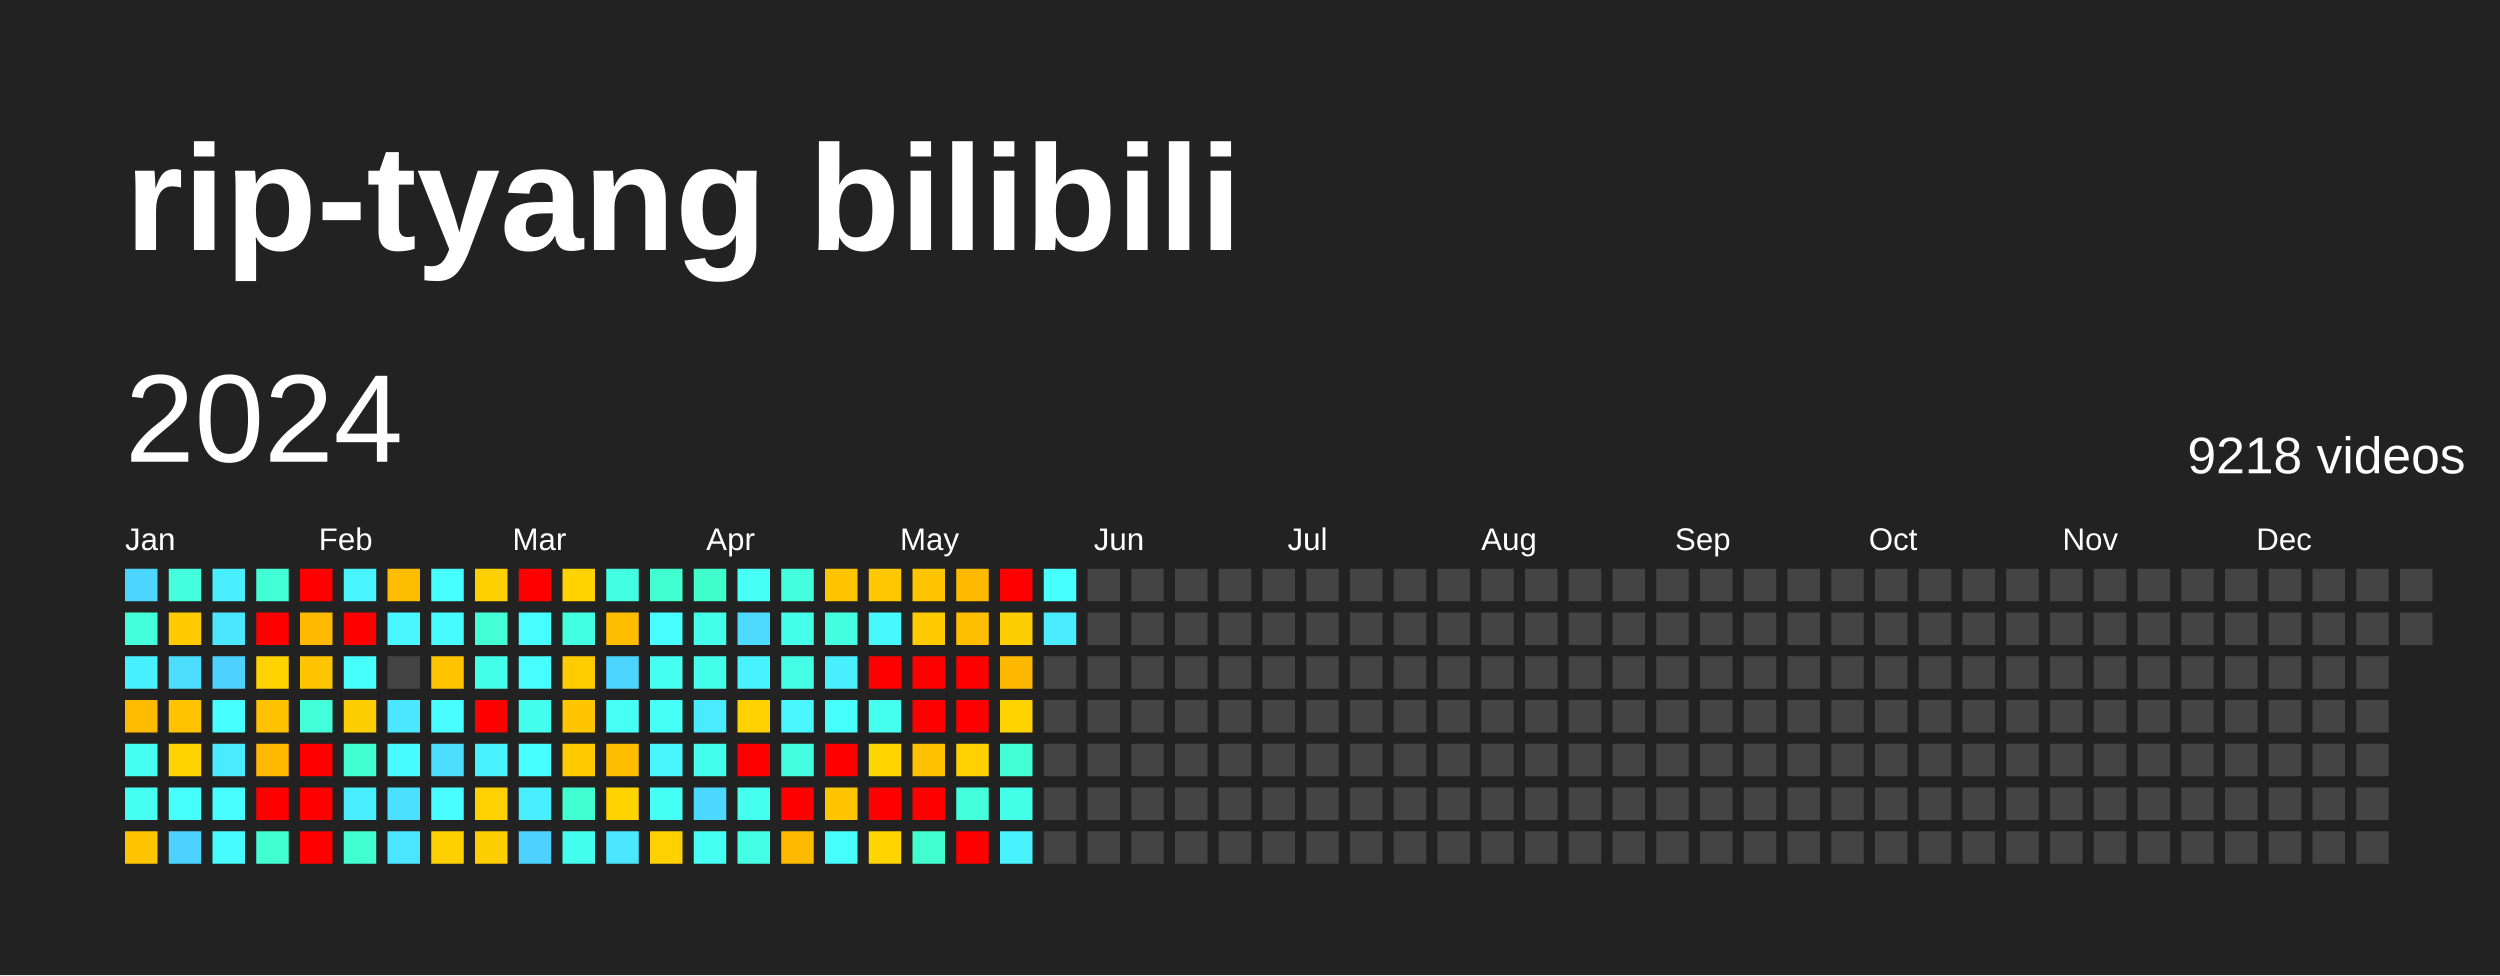
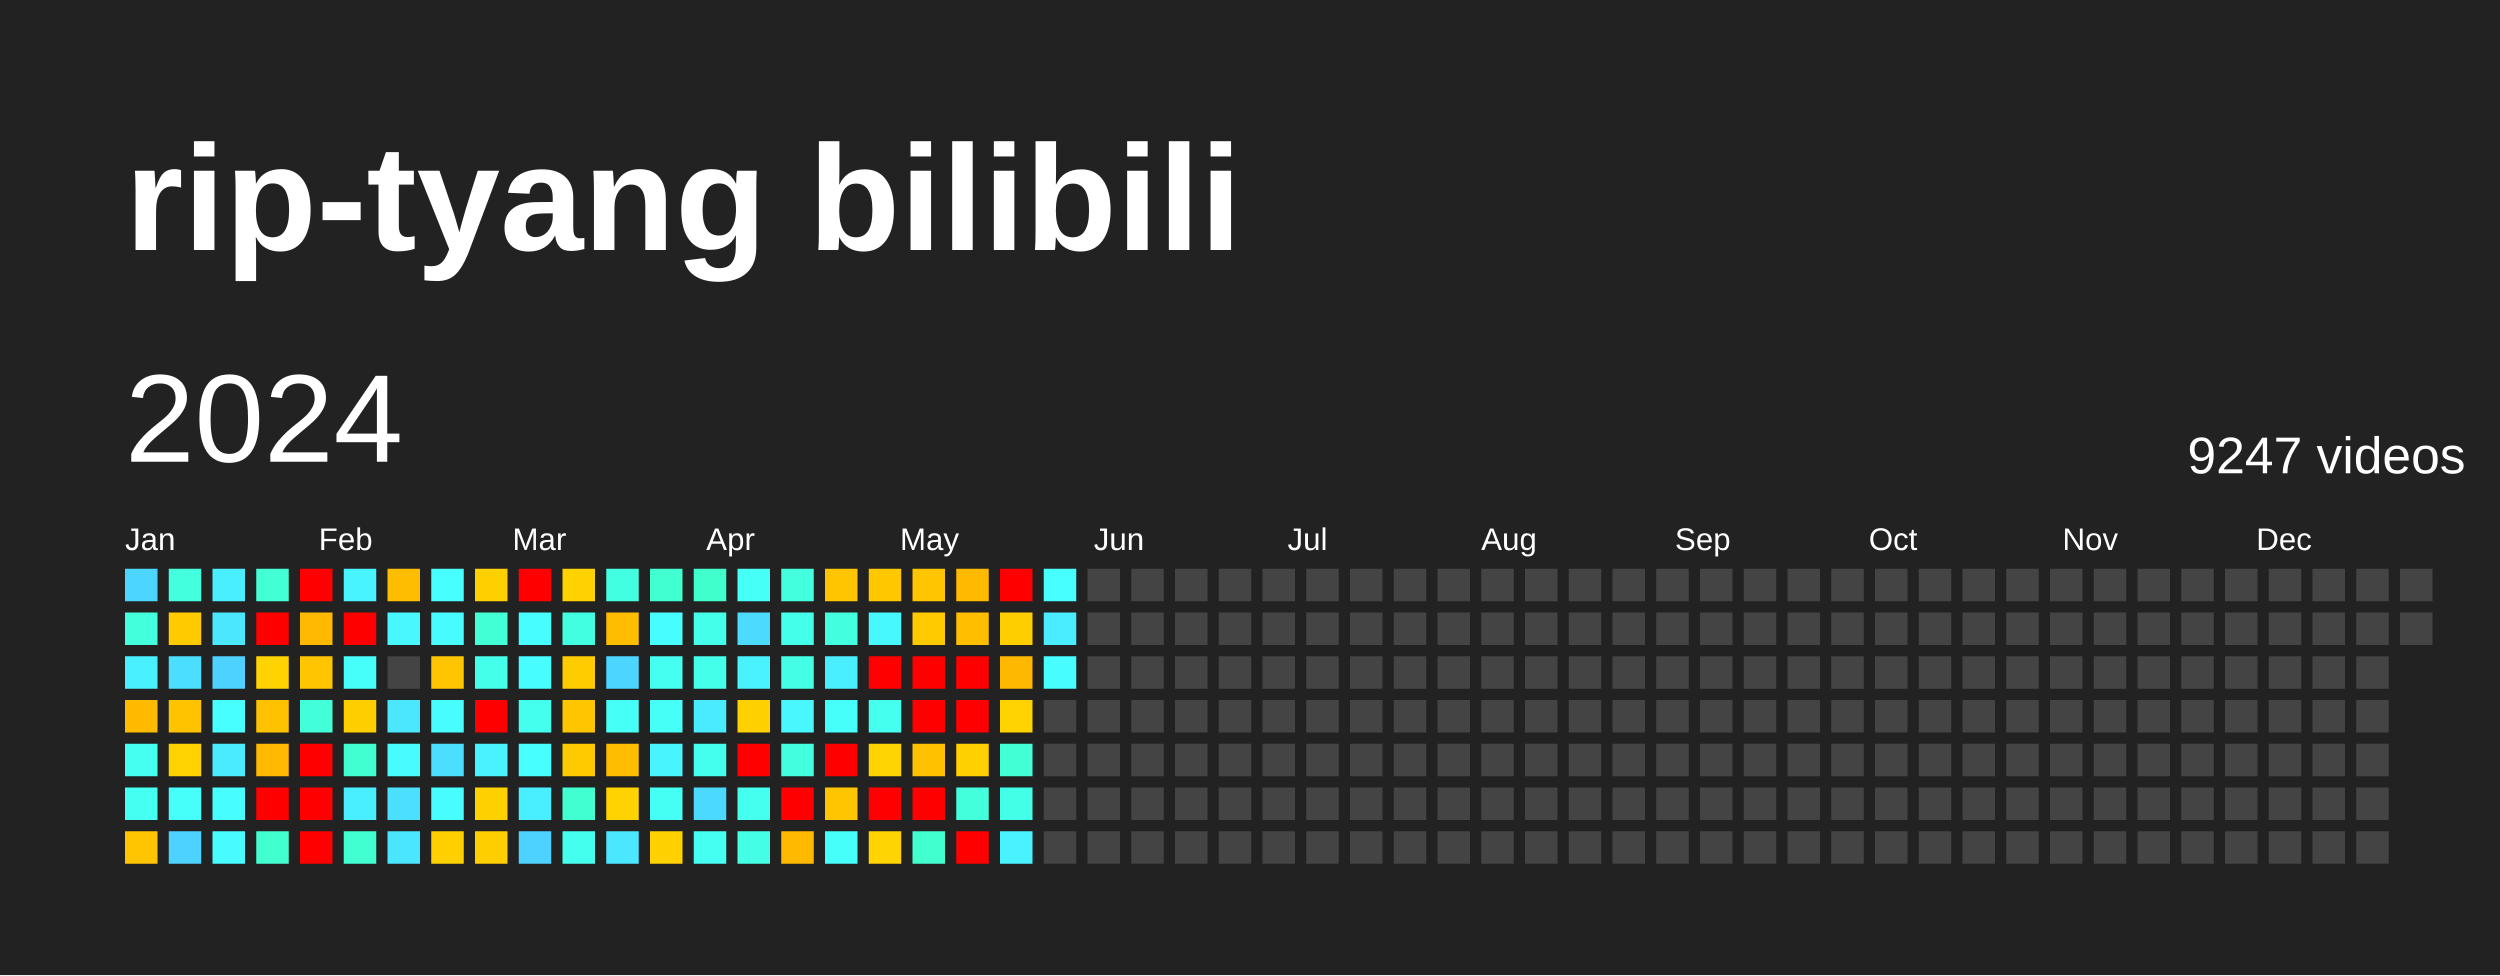
<svg xmlns="http://www.w3.org/2000/svg" baseProfile="full" height="78mm" version="1.1" viewBox="0,0,200,78" width="200mm">
  <defs />
  <rect fill="#222222" height="78" width="200" x="0" y="0" />
  <text fill="#FFFFFF" style="font-size:12px; font-family:Arial; font-weight:bold;" x="10" y="20">rip-tyang bilibili</text>
  <text dominant-baseline="hanging" fill="#FFFFFF" style="font-size:10.0px; font-family:Arial;" x="10" y="30">2024</text>
-   <text dominant-baseline="hanging" fill="#FFFFFF" style="font-size:4.125px; font-family:Arial;" x="175" y="35">9218 videos</text>
+   <text dominant-baseline="hanging" fill="#FFFFFF" style="font-size:4.125px; font-family:Arial;" x="175" y="35">9247 videos</text>
  <text fill="#FFFFFF" style="font-size:2.5px; font-family:Arial" x="10.0" y="44">Jan</text>
  <text fill="#FFFFFF" style="font-size:2.5px; font-family:Arial" x="25.5" y="44">Feb</text>
  <text fill="#FFFFFF" style="font-size:2.5px; font-family:Arial" x="41.0" y="44">Mar</text>
  <text fill="#FFFFFF" style="font-size:2.5px; font-family:Arial" x="56.5" y="44">Apr</text>
  <text fill="#FFFFFF" style="font-size:2.5px; font-family:Arial" x="72.0" y="44">May</text>
  <text fill="#FFFFFF" style="font-size:2.5px; font-family:Arial" x="87.5" y="44">Jun</text>
  <text fill="#FFFFFF" style="font-size:2.5px; font-family:Arial" x="103.0" y="44">Jul</text>
  <text fill="#FFFFFF" style="font-size:2.5px; font-family:Arial" x="118.5" y="44">Aug</text>
  <text fill="#FFFFFF" style="font-size:2.5px; font-family:Arial" x="134.0" y="44">Sep</text>
  <text fill="#FFFFFF" style="font-size:2.5px; font-family:Arial" x="149.5" y="44">Oct</text>
  <text fill="#FFFFFF" style="font-size:2.5px; font-family:Arial" x="165.0" y="44">Nov</text>
  <text fill="#FFFFFF" style="font-size:2.5px; font-family:Arial" x="180.5" y="44">Dec</text>
  <rect fill="#4cd6ff" height="2.6" width="2.6" x="10.0" y="45.5" />
  <rect fill="#43ffdb" height="2.6" width="2.6" x="10.0" y="49.0" />
  <rect fill="#49f0ff" height="2.6" width="2.6" x="10.0" y="52.5" />
  <rect fill="#ffbb00" height="2.6" width="2.6" x="10.0" y="56.0" />
  <rect fill="#45fff1" height="2.6" width="2.6" x="10.0" y="59.5" />
  <rect fill="#45fff3" height="2.6" width="2.6" x="10.0" y="63.0" />
  <rect fill="#ffc500" height="2.6" width="2.6" x="10.0" y="66.5" />
  <rect fill="#43ffdd" height="2.6" width="2.6" x="13.5" y="45.5" />
  <rect fill="#ffcb00" height="2.6" width="2.6" x="13.5" y="49.0" />
  <rect fill="#4bdeff" height="2.6" width="2.6" x="13.5" y="52.5" />
  <rect fill="#ffc300" height="2.6" width="2.6" x="13.5" y="56.0" />
  <rect fill="#ffd300" height="2.6" width="2.6" x="13.5" y="59.5" />
  <rect fill="#46fffb" height="2.6" width="2.6" x="13.5" y="63.0" />
  <rect fill="#4dd2ff" height="2.6" width="2.6" x="13.5" y="66.5" />
  <rect fill="#49efff" height="2.6" width="2.6" x="17.0" y="45.5" />
  <rect fill="#4ae7ff" height="2.6" width="2.6" x="17.0" y="49.0" />
  <rect fill="#4dd2ff" height="2.6" width="2.6" x="17.0" y="52.5" />
  <rect fill="#47fffe" height="2.6" width="2.6" x="17.0" y="56.0" />
  <rect fill="#4aeaff" height="2.6" width="2.6" x="17.0" y="59.5" />
  <rect fill="#47fdff" height="2.6" width="2.6" x="17.0" y="63.0" />
  <rect fill="#47fbff" height="2.6" width="2.6" x="17.0" y="66.5" />
  <rect fill="#42ffd6" height="2.6" width="2.6" x="20.5" y="45.5" />
  <rect fill="red" height="2.6" width="2.6" x="20.5" y="49.0" />
  <rect fill="#ffd300" height="2.6" width="2.6" x="20.5" y="52.5" />
  <rect fill="#ffc200" height="2.6" width="2.6" x="20.5" y="56.0" />
  <rect fill="#ffb900" height="2.6" width="2.6" x="20.5" y="59.5" />
  <rect fill="red" height="2.6" width="2.6" x="20.5" y="63.0" />
  <rect fill="#41ffce" height="2.6" width="2.6" x="20.5" y="66.5" />
  <rect fill="red" height="2.6" width="2.6" x="24.0" y="45.5" />
  <rect fill="#ffb900" height="2.6" width="2.6" x="24.0" y="49.0" />
  <rect fill="#ffc600" height="2.6" width="2.6" x="24.0" y="52.5" />
  <rect fill="#42ffda" height="2.6" width="2.6" x="24.0" y="56.0" />
  <rect fill="red" height="2.6" width="2.6" x="24.0" y="59.5" />
  <rect fill="red" height="2.6" width="2.6" x="24.0" y="63.0" />
  <rect fill="red" height="2.6" width="2.6" x="24.0" y="66.5" />
  <rect fill="#48f4ff" height="2.6" width="2.6" x="27.5" y="45.5" />
  <rect fill="red" height="2.6" width="2.6" x="27.5" y="49.0" />
  <rect fill="#46fffb" height="2.6" width="2.6" x="27.5" y="52.5" />
  <rect fill="#ffce00" height="2.6" width="2.6" x="27.5" y="56.0" />
  <rect fill="#41ffd1" height="2.6" width="2.6" x="27.5" y="59.5" />
  <rect fill="#49efff" height="2.6" width="2.6" x="27.5" y="63.0" />
  <rect fill="#41ffd1" height="2.6" width="2.6" x="27.5" y="66.5" />
  <rect fill="#ffbd00" height="2.6" width="2.6" x="31.0" y="45.5" />
  <rect fill="#48f7ff" height="2.6" width="2.6" x="31.0" y="49.0" />
  <rect fill="#444444" height="2.6" width="2.6" x="31.0" y="52.5" />
  <rect fill="#4ae7ff" height="2.6" width="2.6" x="31.0" y="56.0" />
  <rect fill="#47fbff" height="2.6" width="2.6" x="31.0" y="59.5" />
  <rect fill="#4be0ff" height="2.6" width="2.6" x="31.0" y="63.0" />
  <rect fill="#4ae6ff" height="2.6" width="2.6" x="31.0" y="66.5" />
  <rect fill="#47fffe" height="2.6" width="2.6" x="34.5" y="45.5" />
  <rect fill="#47fbff" height="2.6" width="2.6" x="34.5" y="49.0" />
  <rect fill="#ffc500" height="2.6" width="2.6" x="34.5" y="52.5" />
  <rect fill="#47fdff" height="2.6" width="2.6" x="34.5" y="56.0" />
  <rect fill="#4bdeff" height="2.6" width="2.6" x="34.5" y="59.5" />
  <rect fill="#47fdff" height="2.6" width="2.6" x="34.5" y="63.0" />
  <rect fill="#ffd000" height="2.6" width="2.6" x="34.5" y="66.5" />
  <rect fill="#ffd000" height="2.6" width="2.6" x="38.0" y="45.5" />
  <rect fill="#42ffd5" height="2.6" width="2.6" x="38.0" y="49.0" />
  <rect fill="#44ffea" height="2.6" width="2.6" x="38.0" y="52.5" />
  <rect fill="red" height="2.6" width="2.6" x="38.0" y="56.0" />
  <rect fill="#49f2ff" height="2.6" width="2.6" x="38.0" y="59.5" />
  <rect fill="#ffd100" height="2.6" width="2.6" x="38.0" y="63.0" />
  <rect fill="#ffce00" height="2.6" width="2.6" x="38.0" y="66.5" />
  <rect fill="red" height="2.6" width="2.6" x="41.5" y="45.5" />
  <rect fill="#47fdff" height="2.6" width="2.6" x="41.5" y="49.0" />
  <rect fill="#47fdff" height="2.6" width="2.6" x="41.5" y="52.5" />
  <rect fill="#45ffee" height="2.6" width="2.6" x="41.5" y="56.0" />
  <rect fill="#47ffff" height="2.6" width="2.6" x="41.5" y="59.5" />
  <rect fill="#49efff" height="2.6" width="2.6" x="41.5" y="63.0" />
  <rect fill="#4dd2ff" height="2.6" width="2.6" x="41.5" y="66.5" />
  <rect fill="#ffd200" height="2.6" width="2.6" x="45.0" y="45.5" />
  <rect fill="#43ffe2" height="2.6" width="2.6" x="45.0" y="49.0" />
  <rect fill="#ffcc00" height="2.6" width="2.6" x="45.0" y="52.5" />
  <rect fill="#ffc600" height="2.6" width="2.6" x="45.0" y="56.0" />
  <rect fill="#ffcb00" height="2.6" width="2.6" x="45.0" y="59.5" />
  <rect fill="#41ffd0" height="2.6" width="2.6" x="45.0" y="63.0" />
  <rect fill="#45ffee" height="2.6" width="2.6" x="45.0" y="66.5" />
  <rect fill="#43ffe2" height="2.6" width="2.6" x="48.5" y="45.5" />
  <rect fill="#ffbd00" height="2.6" width="2.6" x="48.5" y="49.0" />
  <rect fill="#4cd6ff" height="2.6" width="2.6" x="48.5" y="52.5" />
  <rect fill="#46fff6" height="2.6" width="2.6" x="48.5" y="56.0" />
  <rect fill="#ffbd00" height="2.6" width="2.6" x="48.5" y="59.5" />
  <rect fill="#ffd300" height="2.6" width="2.6" x="48.5" y="63.0" />
  <rect fill="#4ae7ff" height="2.6" width="2.6" x="48.5" y="66.5" />
  <rect fill="#41ffd0" height="2.6" width="2.6" x="52.0" y="45.5" />
  <rect fill="#47fdff" height="2.6" width="2.6" x="52.0" y="49.0" />
  <rect fill="#45fff1" height="2.6" width="2.6" x="52.0" y="52.5" />
  <rect fill="#46fff7" height="2.6" width="2.6" x="52.0" y="56.0" />
  <rect fill="#48f5ff" height="2.6" width="2.6" x="52.0" y="59.5" />
  <rect fill="#46fff4" height="2.6" width="2.6" x="52.0" y="63.0" />
  <rect fill="#ffd100" height="2.6" width="2.6" x="52.0" y="66.5" />
  <rect fill="#41ffcc" height="2.6" width="2.6" x="55.5" y="45.5" />
  <rect fill="#44ffea" height="2.6" width="2.6" x="55.5" y="49.0" />
  <rect fill="#44ffea" height="2.6" width="2.6" x="55.5" y="52.5" />
  <rect fill="#4aeaff" height="2.6" width="2.6" x="55.5" y="56.0" />
  <rect fill="#45ffee" height="2.6" width="2.6" x="55.5" y="59.5" />
  <rect fill="#4cd9ff" height="2.6" width="2.6" x="55.5" y="63.0" />
  <rect fill="#45fff3" height="2.6" width="2.6" x="55.5" y="66.5" />
  <rect fill="#46fff6" height="2.6" width="2.6" x="59.0" y="45.5" />
  <rect fill="#4cdbff" height="2.6" width="2.6" x="59.0" y="49.0" />
  <rect fill="#49f2ff" height="2.6" width="2.6" x="59.0" y="52.5" />
  <rect fill="#ffd100" height="2.6" width="2.6" x="59.0" y="56.0" />
  <rect fill="red" height="2.6" width="2.6" x="59.0" y="59.5" />
  <rect fill="#45ffef" height="2.6" width="2.6" x="59.0" y="63.0" />
  <rect fill="#44ffe5" height="2.6" width="2.6" x="59.0" y="66.5" />
  <rect fill="#43ffdd" height="2.6" width="2.6" x="62.5" y="45.5" />
  <rect fill="#44ffea" height="2.6" width="2.6" x="62.5" y="49.0" />
  <rect fill="#44ffe5" height="2.6" width="2.6" x="62.5" y="52.5" />
  <rect fill="#48f7ff" height="2.6" width="2.6" x="62.5" y="56.0" />
  <rect fill="#43ffe0" height="2.6" width="2.6" x="62.5" y="59.5" />
  <rect fill="red" height="2.6" width="2.6" x="62.5" y="63.0" />
  <rect fill="#ffba00" height="2.6" width="2.6" x="62.5" y="66.5" />
  <rect fill="#ffc500" height="2.6" width="2.6" x="66.0" y="45.5" />
  <rect fill="#43ffe0" height="2.6" width="2.6" x="66.0" y="49.0" />
  <rect fill="#49efff" height="2.6" width="2.6" x="66.0" y="52.5" />
  <rect fill="#46fffb" height="2.6" width="2.6" x="66.0" y="56.0" />
  <rect fill="red" height="2.6" width="2.6" x="66.0" y="59.5" />
  <rect fill="#ffc500" height="2.6" width="2.6" x="66.0" y="63.0" />
  <rect fill="#46fffb" height="2.6" width="2.6" x="66.0" y="66.5" />
  <rect fill="#ffc700" height="2.6" width="2.6" x="69.5" y="45.5" />
  <rect fill="#48f8ff" height="2.6" width="2.6" x="69.5" y="49.0" />
  <rect fill="red" height="2.6" width="2.6" x="69.5" y="52.5" />
  <rect fill="#45ffef" height="2.6" width="2.6" x="69.5" y="56.0" />
  <rect fill="#ffd400" height="2.6" width="2.6" x="69.5" y="59.5" />
  <rect fill="red" height="2.6" width="2.6" x="69.5" y="63.0" />
  <rect fill="#ffd400" height="2.6" width="2.6" x="69.5" y="66.5" />
  <rect fill="#ffc500" height="2.6" width="2.6" x="73.0" y="45.5" />
  <rect fill="#ffca00" height="2.6" width="2.6" x="73.0" y="49.0" />
  <rect fill="red" height="2.6" width="2.6" x="73.0" y="52.5" />
  <rect fill="red" height="2.6" width="2.6" x="73.0" y="56.0" />
  <rect fill="#ffc100" height="2.6" width="2.6" x="73.0" y="59.5" />
  <rect fill="red" height="2.6" width="2.6" x="73.0" y="63.0" />
  <rect fill="#41ffce" height="2.6" width="2.6" x="73.0" y="66.5" />
  <rect fill="#ffba00" height="2.6" width="2.6" x="76.5" y="45.5" />
  <rect fill="#ffbe00" height="2.6" width="2.6" x="76.5" y="49.0" />
  <rect fill="red" height="2.6" width="2.6" x="76.5" y="52.5" />
  <rect fill="red" height="2.6" width="2.6" x="76.5" y="56.0" />
  <rect fill="#ffd100" height="2.6" width="2.6" x="76.5" y="59.5" />
  <rect fill="#43ffdb" height="2.6" width="2.6" x="76.5" y="63.0" />
  <rect fill="red" height="2.6" width="2.6" x="76.5" y="66.5" />
  <rect fill="red" height="2.6" width="2.6" x="80.0" y="45.5" />
  <rect fill="#ffce00" height="2.6" width="2.6" x="80.0" y="49.0" />
  <rect fill="#ffb800" height="2.6" width="2.6" x="80.0" y="52.5" />
  <rect fill="#ffd300" height="2.6" width="2.6" x="80.0" y="56.0" />
  <rect fill="#42ffd5" height="2.6" width="2.6" x="80.0" y="59.5" />
  <rect fill="#44ffe7" height="2.6" width="2.6" x="80.0" y="63.0" />
  <rect fill="#49f2ff" height="2.6" width="2.6" x="80.0" y="66.5" />
  <rect fill="#47ffff" height="2.6" width="2.6" x="83.5" y="45.5" />
  <rect fill="#4aecff" height="2.6" width="2.6" x="83.5" y="49.0" />
-   <rect fill="#444444" height="2.6" width="2.6" x="83.5" y="52.5" />
+   <rect fill="#47fdff" height="2.6" width="2.6" x="83.5" y="52.5" />
  <rect fill="#444444" height="2.6" width="2.6" x="83.5" y="56.0" />
  <rect fill="#444444" height="2.6" width="2.6" x="83.5" y="59.5" />
  <rect fill="#444444" height="2.6" width="2.6" x="83.5" y="63.0" />
  <rect fill="#444444" height="2.6" width="2.6" x="83.5" y="66.5" />
  <rect fill="#444444" height="2.6" width="2.6" x="87.0" y="45.5" />
  <rect fill="#444444" height="2.6" width="2.6" x="87.0" y="49.0" />
  <rect fill="#444444" height="2.6" width="2.6" x="87.0" y="52.5" />
  <rect fill="#444444" height="2.6" width="2.6" x="87.0" y="56.0" />
  <rect fill="#444444" height="2.6" width="2.6" x="87.0" y="59.5" />
  <rect fill="#444444" height="2.6" width="2.6" x="87.0" y="63.0" />
  <rect fill="#444444" height="2.6" width="2.6" x="87.0" y="66.5" />
  <rect fill="#444444" height="2.6" width="2.6" x="90.5" y="45.5" />
  <rect fill="#444444" height="2.6" width="2.6" x="90.5" y="49.0" />
  <rect fill="#444444" height="2.6" width="2.6" x="90.5" y="52.5" />
  <rect fill="#444444" height="2.6" width="2.6" x="90.5" y="56.0" />
  <rect fill="#444444" height="2.6" width="2.6" x="90.5" y="59.5" />
  <rect fill="#444444" height="2.6" width="2.6" x="90.5" y="63.0" />
  <rect fill="#444444" height="2.6" width="2.6" x="90.5" y="66.5" />
  <rect fill="#444444" height="2.6" width="2.6" x="94.0" y="45.5" />
  <rect fill="#444444" height="2.6" width="2.6" x="94.0" y="49.0" />
  <rect fill="#444444" height="2.6" width="2.6" x="94.0" y="52.5" />
  <rect fill="#444444" height="2.6" width="2.6" x="94.0" y="56.0" />
  <rect fill="#444444" height="2.6" width="2.6" x="94.0" y="59.5" />
  <rect fill="#444444" height="2.6" width="2.6" x="94.0" y="63.0" />
  <rect fill="#444444" height="2.6" width="2.6" x="94.0" y="66.5" />
  <rect fill="#444444" height="2.6" width="2.6" x="97.5" y="45.5" />
  <rect fill="#444444" height="2.6" width="2.6" x="97.5" y="49.0" />
  <rect fill="#444444" height="2.6" width="2.6" x="97.5" y="52.5" />
  <rect fill="#444444" height="2.6" width="2.6" x="97.5" y="56.0" />
  <rect fill="#444444" height="2.6" width="2.6" x="97.5" y="59.5" />
  <rect fill="#444444" height="2.6" width="2.6" x="97.5" y="63.0" />
  <rect fill="#444444" height="2.6" width="2.6" x="97.5" y="66.5" />
  <rect fill="#444444" height="2.6" width="2.6" x="101.0" y="45.5" />
  <rect fill="#444444" height="2.6" width="2.6" x="101.0" y="49.0" />
  <rect fill="#444444" height="2.6" width="2.6" x="101.0" y="52.5" />
  <rect fill="#444444" height="2.6" width="2.6" x="101.0" y="56.0" />
  <rect fill="#444444" height="2.6" width="2.6" x="101.0" y="59.5" />
  <rect fill="#444444" height="2.6" width="2.6" x="101.0" y="63.0" />
  <rect fill="#444444" height="2.6" width="2.6" x="101.0" y="66.5" />
  <rect fill="#444444" height="2.6" width="2.6" x="104.5" y="45.5" />
  <rect fill="#444444" height="2.6" width="2.6" x="104.5" y="49.0" />
  <rect fill="#444444" height="2.6" width="2.6" x="104.5" y="52.5" />
  <rect fill="#444444" height="2.6" width="2.6" x="104.5" y="56.0" />
  <rect fill="#444444" height="2.6" width="2.6" x="104.5" y="59.5" />
  <rect fill="#444444" height="2.6" width="2.6" x="104.5" y="63.0" />
  <rect fill="#444444" height="2.6" width="2.6" x="104.5" y="66.5" />
  <rect fill="#444444" height="2.6" width="2.6" x="108.0" y="45.5" />
  <rect fill="#444444" height="2.6" width="2.6" x="108.0" y="49.0" />
  <rect fill="#444444" height="2.6" width="2.6" x="108.0" y="52.5" />
  <rect fill="#444444" height="2.6" width="2.6" x="108.0" y="56.0" />
  <rect fill="#444444" height="2.6" width="2.6" x="108.0" y="59.5" />
  <rect fill="#444444" height="2.6" width="2.6" x="108.0" y="63.0" />
  <rect fill="#444444" height="2.6" width="2.6" x="108.0" y="66.5" />
  <rect fill="#444444" height="2.6" width="2.6" x="111.5" y="45.5" />
  <rect fill="#444444" height="2.6" width="2.6" x="111.5" y="49.0" />
  <rect fill="#444444" height="2.6" width="2.6" x="111.5" y="52.5" />
  <rect fill="#444444" height="2.6" width="2.6" x="111.5" y="56.0" />
  <rect fill="#444444" height="2.6" width="2.6" x="111.5" y="59.5" />
  <rect fill="#444444" height="2.6" width="2.6" x="111.5" y="63.0" />
  <rect fill="#444444" height="2.6" width="2.6" x="111.5" y="66.5" />
  <rect fill="#444444" height="2.6" width="2.6" x="115.0" y="45.5" />
  <rect fill="#444444" height="2.6" width="2.6" x="115.0" y="49.0" />
  <rect fill="#444444" height="2.6" width="2.6" x="115.0" y="52.5" />
  <rect fill="#444444" height="2.6" width="2.6" x="115.0" y="56.0" />
  <rect fill="#444444" height="2.6" width="2.6" x="115.0" y="59.5" />
  <rect fill="#444444" height="2.6" width="2.6" x="115.0" y="63.0" />
  <rect fill="#444444" height="2.6" width="2.6" x="115.0" y="66.5" />
  <rect fill="#444444" height="2.6" width="2.6" x="118.5" y="45.5" />
  <rect fill="#444444" height="2.6" width="2.6" x="118.5" y="49.0" />
  <rect fill="#444444" height="2.6" width="2.6" x="118.5" y="52.5" />
  <rect fill="#444444" height="2.6" width="2.6" x="118.5" y="56.0" />
  <rect fill="#444444" height="2.6" width="2.6" x="118.5" y="59.5" />
  <rect fill="#444444" height="2.6" width="2.6" x="118.5" y="63.0" />
  <rect fill="#444444" height="2.6" width="2.6" x="118.5" y="66.5" />
  <rect fill="#444444" height="2.6" width="2.6" x="122.0" y="45.5" />
  <rect fill="#444444" height="2.6" width="2.6" x="122.0" y="49.0" />
  <rect fill="#444444" height="2.6" width="2.6" x="122.0" y="52.5" />
  <rect fill="#444444" height="2.6" width="2.6" x="122.0" y="56.0" />
  <rect fill="#444444" height="2.6" width="2.6" x="122.0" y="59.5" />
  <rect fill="#444444" height="2.6" width="2.6" x="122.0" y="63.0" />
  <rect fill="#444444" height="2.6" width="2.6" x="122.0" y="66.5" />
  <rect fill="#444444" height="2.6" width="2.6" x="125.5" y="45.5" />
  <rect fill="#444444" height="2.6" width="2.6" x="125.5" y="49.0" />
  <rect fill="#444444" height="2.6" width="2.6" x="125.5" y="52.5" />
  <rect fill="#444444" height="2.6" width="2.6" x="125.5" y="56.0" />
  <rect fill="#444444" height="2.6" width="2.6" x="125.5" y="59.5" />
  <rect fill="#444444" height="2.6" width="2.6" x="125.5" y="63.0" />
  <rect fill="#444444" height="2.6" width="2.6" x="125.5" y="66.5" />
  <rect fill="#444444" height="2.6" width="2.6" x="129.0" y="45.5" />
  <rect fill="#444444" height="2.6" width="2.6" x="129.0" y="49.0" />
  <rect fill="#444444" height="2.6" width="2.6" x="129.0" y="52.5" />
  <rect fill="#444444" height="2.6" width="2.6" x="129.0" y="56.0" />
  <rect fill="#444444" height="2.6" width="2.6" x="129.0" y="59.5" />
  <rect fill="#444444" height="2.6" width="2.6" x="129.0" y="63.0" />
  <rect fill="#444444" height="2.6" width="2.6" x="129.0" y="66.5" />
  <rect fill="#444444" height="2.6" width="2.6" x="132.5" y="45.5" />
  <rect fill="#444444" height="2.6" width="2.6" x="132.5" y="49.0" />
  <rect fill="#444444" height="2.6" width="2.6" x="132.5" y="52.5" />
  <rect fill="#444444" height="2.6" width="2.6" x="132.5" y="56.0" />
  <rect fill="#444444" height="2.6" width="2.6" x="132.5" y="59.5" />
  <rect fill="#444444" height="2.6" width="2.6" x="132.5" y="63.0" />
  <rect fill="#444444" height="2.6" width="2.6" x="132.5" y="66.5" />
  <rect fill="#444444" height="2.6" width="2.6" x="136.0" y="45.5" />
  <rect fill="#444444" height="2.6" width="2.6" x="136.0" y="49.0" />
  <rect fill="#444444" height="2.6" width="2.6" x="136.0" y="52.5" />
  <rect fill="#444444" height="2.6" width="2.6" x="136.0" y="56.0" />
  <rect fill="#444444" height="2.6" width="2.6" x="136.0" y="59.5" />
  <rect fill="#444444" height="2.6" width="2.6" x="136.0" y="63.0" />
  <rect fill="#444444" height="2.6" width="2.6" x="136.0" y="66.5" />
  <rect fill="#444444" height="2.6" width="2.6" x="139.5" y="45.5" />
  <rect fill="#444444" height="2.6" width="2.6" x="139.5" y="49.0" />
  <rect fill="#444444" height="2.6" width="2.6" x="139.5" y="52.5" />
  <rect fill="#444444" height="2.6" width="2.6" x="139.5" y="56.0" />
  <rect fill="#444444" height="2.6" width="2.6" x="139.5" y="59.5" />
  <rect fill="#444444" height="2.6" width="2.6" x="139.5" y="63.0" />
  <rect fill="#444444" height="2.6" width="2.6" x="139.5" y="66.5" />
  <rect fill="#444444" height="2.6" width="2.6" x="143.0" y="45.5" />
  <rect fill="#444444" height="2.6" width="2.6" x="143.0" y="49.0" />
  <rect fill="#444444" height="2.6" width="2.6" x="143.0" y="52.5" />
  <rect fill="#444444" height="2.6" width="2.6" x="143.0" y="56.0" />
  <rect fill="#444444" height="2.6" width="2.6" x="143.0" y="59.5" />
  <rect fill="#444444" height="2.6" width="2.6" x="143.0" y="63.0" />
  <rect fill="#444444" height="2.6" width="2.6" x="143.0" y="66.5" />
  <rect fill="#444444" height="2.6" width="2.6" x="146.5" y="45.5" />
  <rect fill="#444444" height="2.6" width="2.6" x="146.5" y="49.0" />
  <rect fill="#444444" height="2.6" width="2.6" x="146.5" y="52.5" />
  <rect fill="#444444" height="2.6" width="2.6" x="146.5" y="56.0" />
  <rect fill="#444444" height="2.6" width="2.6" x="146.5" y="59.5" />
  <rect fill="#444444" height="2.6" width="2.6" x="146.5" y="63.0" />
  <rect fill="#444444" height="2.6" width="2.6" x="146.5" y="66.5" />
  <rect fill="#444444" height="2.6" width="2.6" x="150.0" y="45.5" />
  <rect fill="#444444" height="2.6" width="2.6" x="150.0" y="49.0" />
  <rect fill="#444444" height="2.6" width="2.6" x="150.0" y="52.5" />
  <rect fill="#444444" height="2.6" width="2.6" x="150.0" y="56.0" />
  <rect fill="#444444" height="2.6" width="2.6" x="150.0" y="59.5" />
  <rect fill="#444444" height="2.6" width="2.6" x="150.0" y="63.0" />
  <rect fill="#444444" height="2.6" width="2.6" x="150.0" y="66.5" />
  <rect fill="#444444" height="2.6" width="2.6" x="153.5" y="45.5" />
  <rect fill="#444444" height="2.6" width="2.6" x="153.5" y="49.0" />
  <rect fill="#444444" height="2.6" width="2.6" x="153.5" y="52.5" />
  <rect fill="#444444" height="2.6" width="2.6" x="153.5" y="56.0" />
  <rect fill="#444444" height="2.6" width="2.6" x="153.5" y="59.5" />
  <rect fill="#444444" height="2.6" width="2.6" x="153.5" y="63.0" />
  <rect fill="#444444" height="2.6" width="2.6" x="153.5" y="66.5" />
  <rect fill="#444444" height="2.6" width="2.6" x="157.0" y="45.5" />
  <rect fill="#444444" height="2.6" width="2.6" x="157.0" y="49.0" />
  <rect fill="#444444" height="2.6" width="2.6" x="157.0" y="52.5" />
  <rect fill="#444444" height="2.6" width="2.6" x="157.0" y="56.0" />
  <rect fill="#444444" height="2.6" width="2.6" x="157.0" y="59.5" />
  <rect fill="#444444" height="2.6" width="2.6" x="157.0" y="63.0" />
  <rect fill="#444444" height="2.6" width="2.6" x="157.0" y="66.5" />
  <rect fill="#444444" height="2.6" width="2.6" x="160.5" y="45.5" />
  <rect fill="#444444" height="2.6" width="2.6" x="160.5" y="49.0" />
  <rect fill="#444444" height="2.6" width="2.6" x="160.5" y="52.5" />
  <rect fill="#444444" height="2.6" width="2.6" x="160.5" y="56.0" />
  <rect fill="#444444" height="2.6" width="2.6" x="160.5" y="59.5" />
  <rect fill="#444444" height="2.6" width="2.6" x="160.5" y="63.0" />
  <rect fill="#444444" height="2.6" width="2.6" x="160.5" y="66.5" />
  <rect fill="#444444" height="2.6" width="2.6" x="164.0" y="45.5" />
  <rect fill="#444444" height="2.6" width="2.6" x="164.0" y="49.0" />
  <rect fill="#444444" height="2.6" width="2.6" x="164.0" y="52.5" />
  <rect fill="#444444" height="2.6" width="2.6" x="164.0" y="56.0" />
  <rect fill="#444444" height="2.6" width="2.6" x="164.0" y="59.5" />
  <rect fill="#444444" height="2.6" width="2.6" x="164.0" y="63.0" />
  <rect fill="#444444" height="2.6" width="2.6" x="164.0" y="66.5" />
  <rect fill="#444444" height="2.6" width="2.6" x="167.5" y="45.5" />
  <rect fill="#444444" height="2.6" width="2.6" x="167.5" y="49.0" />
  <rect fill="#444444" height="2.6" width="2.6" x="167.5" y="52.5" />
  <rect fill="#444444" height="2.6" width="2.6" x="167.5" y="56.0" />
  <rect fill="#444444" height="2.6" width="2.6" x="167.5" y="59.5" />
  <rect fill="#444444" height="2.6" width="2.6" x="167.5" y="63.0" />
  <rect fill="#444444" height="2.6" width="2.6" x="167.5" y="66.5" />
  <rect fill="#444444" height="2.6" width="2.6" x="171.0" y="45.5" />
  <rect fill="#444444" height="2.6" width="2.6" x="171.0" y="49.0" />
  <rect fill="#444444" height="2.6" width="2.6" x="171.0" y="52.5" />
  <rect fill="#444444" height="2.6" width="2.6" x="171.0" y="56.0" />
  <rect fill="#444444" height="2.6" width="2.6" x="171.0" y="59.5" />
  <rect fill="#444444" height="2.6" width="2.6" x="171.0" y="63.0" />
  <rect fill="#444444" height="2.6" width="2.6" x="171.0" y="66.5" />
  <rect fill="#444444" height="2.6" width="2.6" x="174.5" y="45.5" />
  <rect fill="#444444" height="2.6" width="2.6" x="174.5" y="49.0" />
  <rect fill="#444444" height="2.6" width="2.6" x="174.5" y="52.5" />
  <rect fill="#444444" height="2.6" width="2.6" x="174.5" y="56.0" />
  <rect fill="#444444" height="2.6" width="2.6" x="174.5" y="59.5" />
  <rect fill="#444444" height="2.6" width="2.6" x="174.5" y="63.0" />
  <rect fill="#444444" height="2.6" width="2.6" x="174.5" y="66.5" />
  <rect fill="#444444" height="2.6" width="2.6" x="178.0" y="45.5" />
  <rect fill="#444444" height="2.6" width="2.6" x="178.0" y="49.0" />
  <rect fill="#444444" height="2.6" width="2.6" x="178.0" y="52.5" />
  <rect fill="#444444" height="2.6" width="2.6" x="178.0" y="56.0" />
  <rect fill="#444444" height="2.6" width="2.6" x="178.0" y="59.5" />
  <rect fill="#444444" height="2.6" width="2.6" x="178.0" y="63.0" />
  <rect fill="#444444" height="2.6" width="2.6" x="178.0" y="66.5" />
  <rect fill="#444444" height="2.6" width="2.6" x="181.5" y="45.5" />
  <rect fill="#444444" height="2.6" width="2.6" x="181.5" y="49.0" />
  <rect fill="#444444" height="2.6" width="2.6" x="181.5" y="52.5" />
  <rect fill="#444444" height="2.6" width="2.6" x="181.5" y="56.0" />
  <rect fill="#444444" height="2.6" width="2.6" x="181.5" y="59.5" />
  <rect fill="#444444" height="2.6" width="2.6" x="181.5" y="63.0" />
  <rect fill="#444444" height="2.6" width="2.6" x="181.5" y="66.5" />
  <rect fill="#444444" height="2.6" width="2.6" x="185.0" y="45.5" />
  <rect fill="#444444" height="2.6" width="2.6" x="185.0" y="49.0" />
  <rect fill="#444444" height="2.6" width="2.6" x="185.0" y="52.5" />
  <rect fill="#444444" height="2.6" width="2.6" x="185.0" y="56.0" />
  <rect fill="#444444" height="2.6" width="2.6" x="185.0" y="59.5" />
  <rect fill="#444444" height="2.6" width="2.6" x="185.0" y="63.0" />
  <rect fill="#444444" height="2.6" width="2.6" x="185.0" y="66.5" />
  <rect fill="#444444" height="2.6" width="2.6" x="188.5" y="45.5" />
  <rect fill="#444444" height="2.6" width="2.6" x="188.5" y="49.0" />
  <rect fill="#444444" height="2.6" width="2.6" x="188.5" y="52.5" />
  <rect fill="#444444" height="2.6" width="2.6" x="188.5" y="56.0" />
  <rect fill="#444444" height="2.6" width="2.6" x="188.5" y="59.5" />
  <rect fill="#444444" height="2.6" width="2.6" x="188.5" y="63.0" />
  <rect fill="#444444" height="2.6" width="2.6" x="188.5" y="66.5" />
  <rect fill="#444444" height="2.6" width="2.6" x="192.0" y="45.5" />
  <rect fill="#444444" height="2.6" width="2.6" x="192.0" y="49.0" />
</svg>
